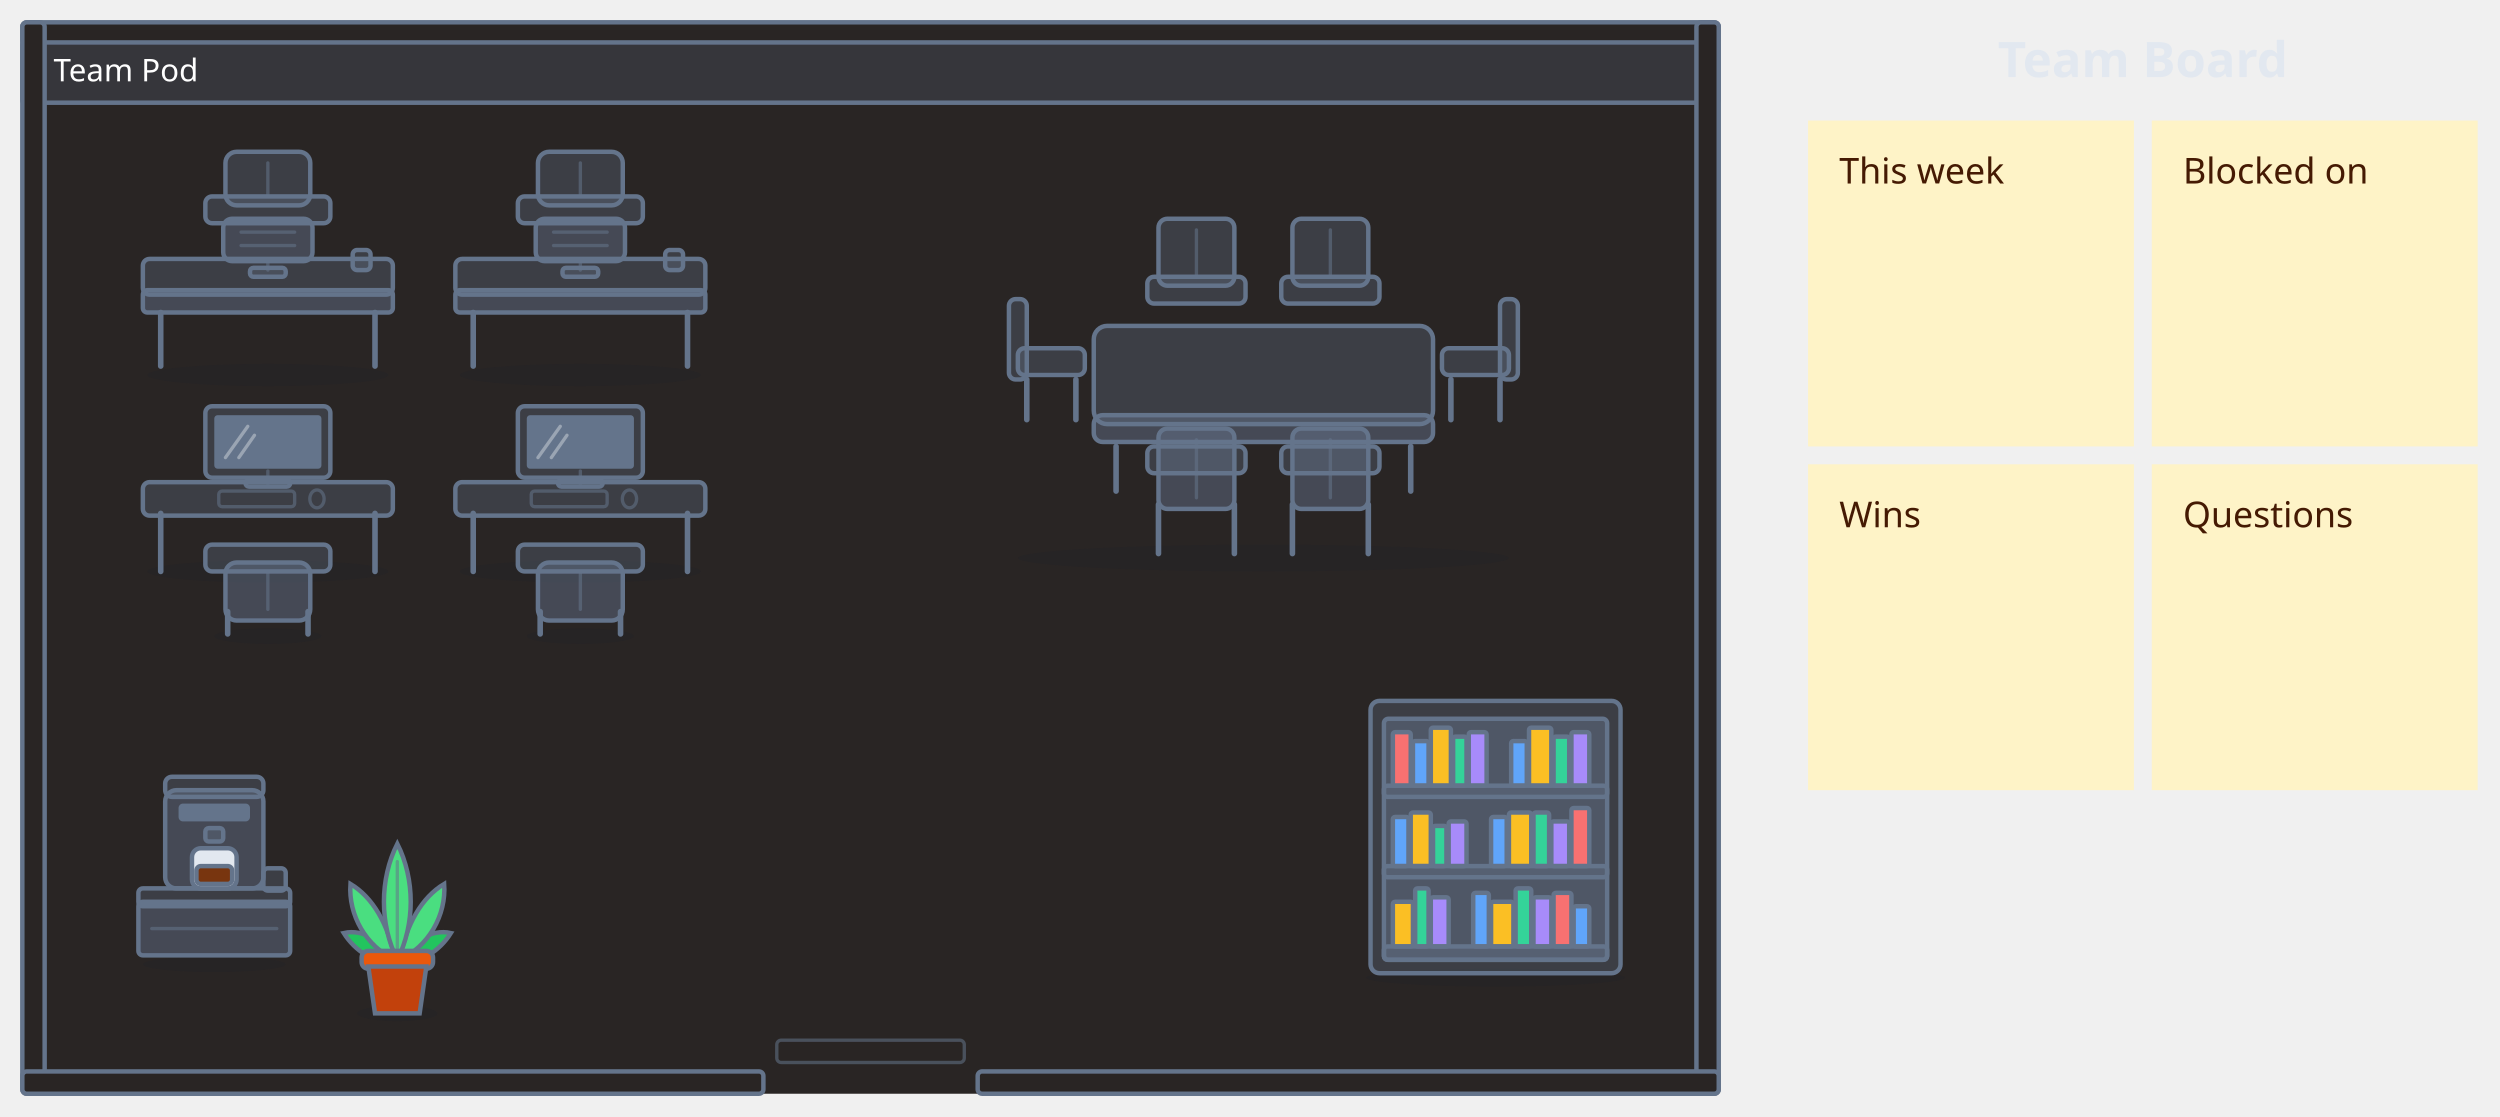
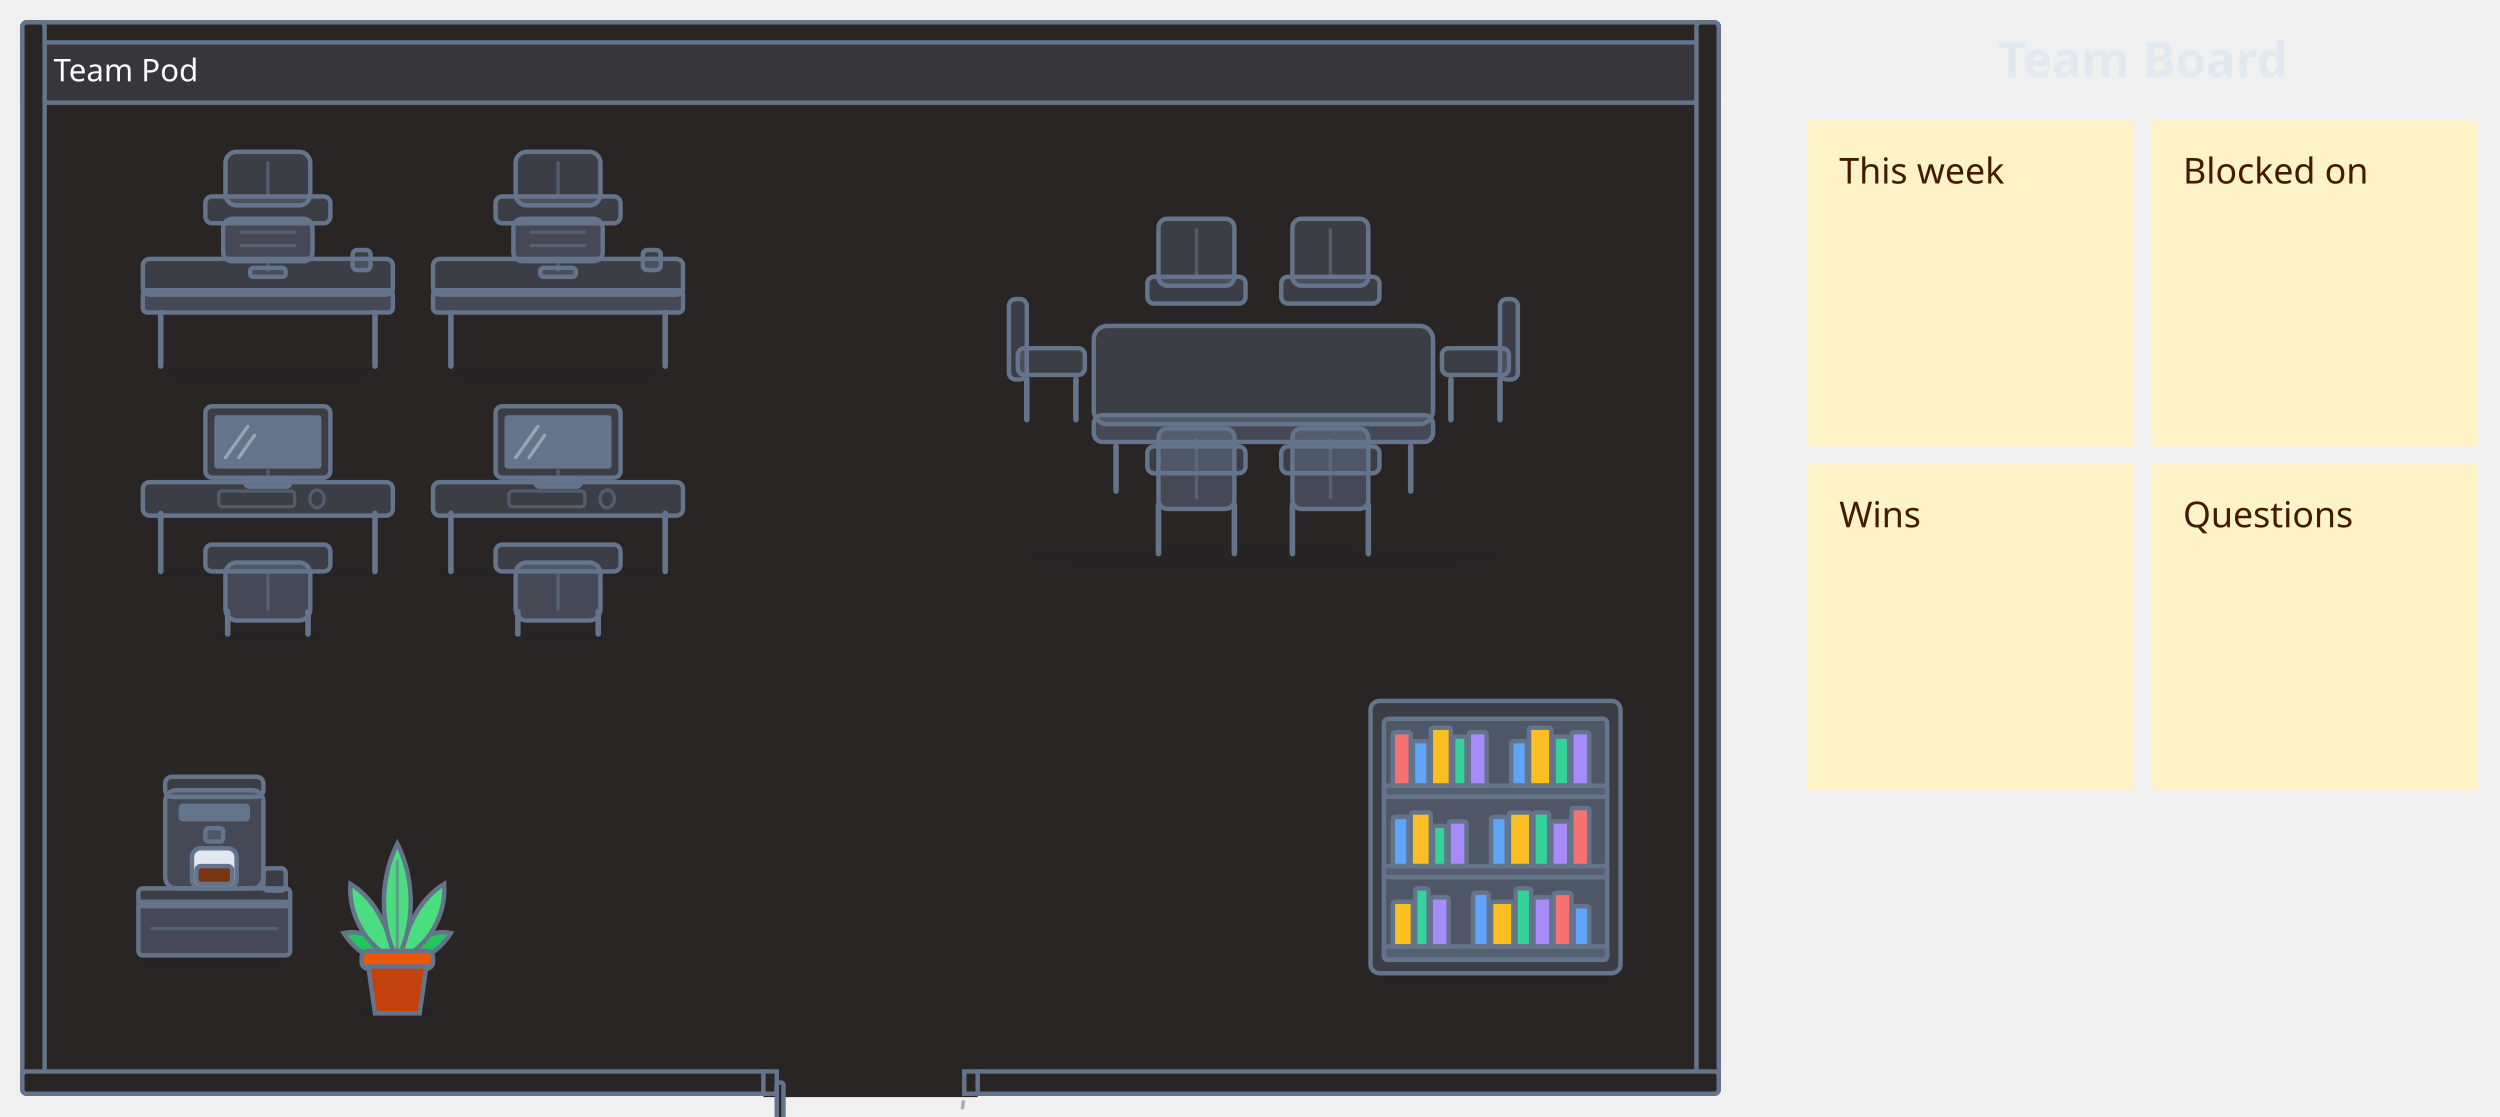
<svg xmlns="http://www.w3.org/2000/svg" width="1120" height="500" viewBox="-560 -262 1120 500">
  <g>
    <g font-family="system-ui, sans-serif">
      <g transform="translate(-550 -252)">
        <rect x="0" y="26" width="760" height="454" rx="3" fill="#292524" />
        <rect x="0" y="0" width="760" height="10" rx="2" fill="#292524" stroke="#64748b" stroke-width="2" />
        <rect x="0" y="9" width="760" height="27" rx="1" fill="#292524" stroke="#64748b" stroke-width="2" />
        <rect x="0" y="9" width="760" height="27" rx="1" fill="#64748b" opacity="0.22" />
        <rect x="0" y="0" width="10" height="480" rx="2" fill="#292524" stroke="#64748b" stroke-width="2" />
        <rect x="750" y="0" width="10" height="480" rx="2" fill="#292524" stroke="#64748b" stroke-width="2" />
-         <rect x="0" y="470" width="332" height="10" rx="2" fill="#292524" stroke="#64748b" stroke-width="2" />
-         <rect x="428" y="470" width="332" height="10" rx="2" fill="#292524" stroke="#64748b" stroke-width="2" />
-         <rect x="338" y="456" width="84" height="10" rx="2" fill="none" stroke="#64748b" stroke-width="1.5" opacity="0.55" stroke-linecap="round" />
+         <rect x="0" y="470" width="760" height="10" rx="2" fill="#292524" stroke="#64748b" stroke-width="2" />
      </g>
    </g>
    <text x="-536" y="-231" font-family="system-ui, sans-serif" font-size="14" font-weight="400" fill="#ffffff" text-anchor="start" dominant-baseline="central">
      <tspan x="-536" dy="0">Team Pod</tspan>
    </text>
+   </g>
+   <g>
+     <g font-family="system-ui, sans-serif">
+       <g transform="translate(-218 211)">
+         <rect x="0" y="5.5" width="96" height="13" fill="#292524" />
+         <rect x="0" y="7" width="6" height="10" fill="#292524" stroke="#64748b" stroke-width="2" />
+         <rect x="90" y="7" width="6" height="10" fill="#292524" stroke="#64748b" stroke-width="2" />
+         <path d="M90 12 A84 84 0 0 1 7.5 96" fill="none" stroke="#64748b" stroke-width="1.5" opacity="0.55" stroke-dasharray="4 4" />
+         <rect x="6" y="12" width="3" height="84" rx="1" fill="#292524" stroke="#64748b" stroke-width="2" />
+       </g>
+     </g>
  </g>
  <g>
    <g font-family="system-ui, sans-serif">
      <svg x="-500" y="-196" width="120" height="112" viewBox="0 0 120 112" preserveAspectRatio="xMidYMid meet" overflow="visible">
        <ellipse cx="60" cy="102" rx="54" ry="5" fill="#0f172a" opacity="0.12" />
        <rect x="41" y="2" width="38" height="24" rx="5" fill="rgba(100, 116, 139, 0.32)" stroke="#64748b" stroke-width="2" />
        <path d="M60 7v14" fill="none" stroke="#64748b" stroke-width="1.5" opacity="0.55" stroke-linecap="round" />
        <rect x="32" y="22" width="56" height="12" rx="3" fill="rgba(100, 116, 139, 0.32)" stroke="#64748b" stroke-width="2" />
        <path d="M12 74v24M108 74v24" fill="none" stroke="#64748b" stroke-width="2.5" stroke-linecap="round" />
        <rect x="4" y="50" width="112" height="16" rx="3" fill="rgba(100, 116, 139, 0.32)" stroke="#64748b" stroke-width="2" />
        <rect x="4" y="64" width="112" height="10" rx="2" fill="rgba(100, 116, 139, 0.32)" stroke="#64748b" stroke-width="2" />
        <rect x="4" y="64" width="112" height="10" rx="2" fill="#64748b" opacity="0.22" />
        <rect x="52" y="54" width="16" height="4" rx="1.5" fill="rgba(100, 116, 139, 0.32)" stroke="#64748b" stroke-width="2" />
        <path d="M60 50v5" fill="none" stroke="#64748b" stroke-width="1.5" opacity="0.55" stroke-linecap="round" />
        <rect x="40" y="32" width="40" height="19" rx="4" fill="rgba(100, 116, 139, 0.32)" stroke="#64748b" stroke-width="2" />
        <rect x="40" y="32" width="40" height="19" rx="4" fill="#64748b" opacity="0.22" />
        <path d="M48 38h24M48 44h24" fill="none" stroke="#64748b" stroke-width="1.5" opacity="0.55" stroke-linecap="round" />
        <rect x="98" y="46" width="8" height="9" rx="2" fill="rgba(100, 116, 139, 0.32)" stroke="#64748b" stroke-width="2" />
      </svg>
    </g>
  </g>
  <g>
    <g font-family="system-ui, sans-serif">
-       <svg x="-360" y="-196" width="120" height="112" viewBox="0 0 120 112" preserveAspectRatio="xMidYMid meet" overflow="visible">
+       <svg x="-370" y="-196" width="120" height="112" viewBox="0 0 120 112" preserveAspectRatio="xMidYMid meet" overflow="visible">
        <ellipse cx="60" cy="102" rx="54" ry="5" fill="#0f172a" opacity="0.12" />
        <rect x="41" y="2" width="38" height="24" rx="5" fill="rgba(100, 116, 139, 0.32)" stroke="#64748b" stroke-width="2" />
        <path d="M60 7v14" fill="none" stroke="#64748b" stroke-width="1.5" opacity="0.55" stroke-linecap="round" />
        <rect x="32" y="22" width="56" height="12" rx="3" fill="rgba(100, 116, 139, 0.32)" stroke="#64748b" stroke-width="2" />
        <path d="M12 74v24M108 74v24" fill="none" stroke="#64748b" stroke-width="2.5" stroke-linecap="round" />
        <rect x="4" y="50" width="112" height="16" rx="3" fill="rgba(100, 116, 139, 0.32)" stroke="#64748b" stroke-width="2" />
        <rect x="4" y="64" width="112" height="10" rx="2" fill="rgba(100, 116, 139, 0.32)" stroke="#64748b" stroke-width="2" />
        <rect x="4" y="64" width="112" height="10" rx="2" fill="#64748b" opacity="0.22" />
        <rect x="52" y="54" width="16" height="4" rx="1.5" fill="rgba(100, 116, 139, 0.32)" stroke="#64748b" stroke-width="2" />
        <path d="M60 50v5" fill="none" stroke="#64748b" stroke-width="1.5" opacity="0.55" stroke-linecap="round" />
        <rect x="40" y="32" width="40" height="19" rx="4" fill="rgba(100, 116, 139, 0.32)" stroke="#64748b" stroke-width="2" />
        <rect x="40" y="32" width="40" height="19" rx="4" fill="#64748b" opacity="0.22" />
        <path d="M48 38h24M48 44h24" fill="none" stroke="#64748b" stroke-width="1.5" opacity="0.55" stroke-linecap="round" />
        <rect x="98" y="46" width="8" height="9" rx="2" fill="rgba(100, 116, 139, 0.32)" stroke="#64748b" stroke-width="2" />
      </svg>
    </g>
  </g>
  <g>
    <g font-family="system-ui, sans-serif">
      <svg x="-500" y="-84" width="120" height="112" viewBox="0 0 120 112" preserveAspectRatio="xMidYMid meet" overflow="visible">
        <ellipse cx="60" cy="78" rx="54" ry="5" fill="#0f172a" opacity="0.12" />
        <path d="M12 52v26M108 52v26" fill="none" stroke="#64748b" stroke-width="2.5" stroke-linecap="round" />
        <rect x="4" y="38" width="112" height="15" rx="3" fill="rgba(100, 116, 139, 0.32)" stroke="#64748b" stroke-width="2" />
        <path d="M60 33v6" fill="none" stroke="#64748b" stroke-width="1.5" opacity="0.55" stroke-linecap="round" />
        <rect x="50" y="37" width="20" height="3" rx="1.5" fill="rgba(100, 116, 139, 0.32)" stroke="#64748b" stroke-width="2" />
        <rect x="32" y="4" width="56" height="32" rx="3" fill="rgba(100, 116, 139, 0.32)" stroke="#64748b" stroke-width="2" />
        <rect x="36" y="8" width="48" height="24" rx="1.5" fill="#64748b" />
        <path d="M41 27l10-14M47 27l7-10" fill="none" stroke="#ffffff" stroke-width="1.5" opacity="0.35" stroke-linecap="round" />
        <rect x="38" y="42" width="34" height="7" rx="1.5" fill="none" stroke="#64748b" stroke-width="1.5" opacity="0.55" stroke-linecap="round" />
        <ellipse cx="82" cy="45.5" rx="3.2" ry="4" fill="none" stroke="#64748b" stroke-width="1.5" opacity="0.55" stroke-linecap="round" />
        <ellipse cx="60" cy="107" rx="24" ry="3.5" fill="#0f172a" opacity="0.12" />
        <rect x="32" y="66" width="56" height="12" rx="3" fill="rgba(100, 116, 139, 0.32)" stroke="#64748b" stroke-width="2" />
        <path d="M42 96v10M78 96v10" fill="none" stroke="#64748b" stroke-width="2.5" stroke-linecap="round" />
        <rect x="41" y="74" width="38" height="26" rx="5" fill="rgba(100, 116, 139, 0.32)" stroke="#64748b" stroke-width="2" />
        <rect x="41" y="74" width="38" height="26" rx="5" fill="#64748b" opacity="0.22" />
        <path d="M60 79v16" fill="none" stroke="#64748b" stroke-width="1.5" opacity="0.55" stroke-linecap="round" />
      </svg>
    </g>
  </g>
  <g>
    <g font-family="system-ui, sans-serif">
-       <svg x="-360" y="-84" width="120" height="112" viewBox="0 0 120 112" preserveAspectRatio="xMidYMid meet" overflow="visible">
+       <svg x="-370" y="-84" width="120" height="112" viewBox="0 0 120 112" preserveAspectRatio="xMidYMid meet" overflow="visible">
        <ellipse cx="60" cy="78" rx="54" ry="5" fill="#0f172a" opacity="0.12" />
        <path d="M12 52v26M108 52v26" fill="none" stroke="#64748b" stroke-width="2.5" stroke-linecap="round" />
        <rect x="4" y="38" width="112" height="15" rx="3" fill="rgba(100, 116, 139, 0.32)" stroke="#64748b" stroke-width="2" />
        <path d="M60 33v6" fill="none" stroke="#64748b" stroke-width="1.5" opacity="0.55" stroke-linecap="round" />
        <rect x="50" y="37" width="20" height="3" rx="1.5" fill="rgba(100, 116, 139, 0.32)" stroke="#64748b" stroke-width="2" />
        <rect x="32" y="4" width="56" height="32" rx="3" fill="rgba(100, 116, 139, 0.32)" stroke="#64748b" stroke-width="2" />
        <rect x="36" y="8" width="48" height="24" rx="1.5" fill="#64748b" />
        <path d="M41 27l10-14M47 27l7-10" fill="none" stroke="#ffffff" stroke-width="1.5" opacity="0.35" stroke-linecap="round" />
        <rect x="38" y="42" width="34" height="7" rx="1.5" fill="none" stroke="#64748b" stroke-width="1.5" opacity="0.55" stroke-linecap="round" />
        <ellipse cx="82" cy="45.5" rx="3.2" ry="4" fill="none" stroke="#64748b" stroke-width="1.5" opacity="0.55" stroke-linecap="round" />
        <ellipse cx="60" cy="107" rx="24" ry="3.5" fill="#0f172a" opacity="0.12" />
        <rect x="32" y="66" width="56" height="12" rx="3" fill="rgba(100, 116, 139, 0.32)" stroke="#64748b" stroke-width="2" />
        <path d="M42 96v10M78 96v10" fill="none" stroke="#64748b" stroke-width="2.5" stroke-linecap="round" />
        <rect x="41" y="74" width="38" height="26" rx="5" fill="rgba(100, 116, 139, 0.32)" stroke="#64748b" stroke-width="2" />
        <rect x="41" y="74" width="38" height="26" rx="5" fill="#64748b" opacity="0.22" />
        <path d="M60 79v16" fill="none" stroke="#64748b" stroke-width="1.5" opacity="0.55" stroke-linecap="round" />
      </svg>
    </g>
  </g>
  <g>
    <g font-family="system-ui, sans-serif">
      <svg x="-110" y="-172" width="232" height="168" viewBox="0 0 232 168" preserveAspectRatio="xMidYMid meet" overflow="visible">
        <ellipse cx="116" cy="160" rx="110" ry="6" fill="#0f172a" opacity="0.12" />
        <rect x="69" y="8" width="34" height="30" rx="4" fill="rgba(100, 116, 139, 0.32)" stroke="#64748b" stroke-width="2" />
        <path d="M86 13v20" fill="none" stroke="#64748b" stroke-width="1.5" opacity="0.55" stroke-linecap="round" />
        <rect x="64" y="34" width="44" height="12" rx="3" fill="rgba(100, 116, 139, 0.32)" stroke="#64748b" stroke-width="2" />
        <rect x="129" y="8" width="34" height="30" rx="4" fill="rgba(100, 116, 139, 0.32)" stroke="#64748b" stroke-width="2" />
        <path d="M146 13v20" fill="none" stroke="#64748b" stroke-width="1.5" opacity="0.55" stroke-linecap="round" />
        <rect x="124" y="34" width="44" height="12" rx="3" fill="rgba(100, 116, 139, 0.32)" stroke="#64748b" stroke-width="2" />
        <path d="M10 80v18M32 80v18" fill="none" stroke="#64748b" stroke-width="2.5" stroke-linecap="round" />
        <rect x="6" y="66" width="30" height="12" rx="3" fill="rgba(100, 116, 139, 0.32)" stroke="#64748b" stroke-width="2" />
        <rect x="2" y="44" width="8" height="36" rx="3" fill="rgba(100, 116, 139, 0.32)" stroke="#64748b" stroke-width="2" />
        <path d="M200 80v18M222 80v18" fill="none" stroke="#64748b" stroke-width="2.5" stroke-linecap="round" />
        <rect x="196" y="66" width="30" height="12" rx="3" fill="rgba(100, 116, 139, 0.32)" stroke="#64748b" stroke-width="2" />
        <rect x="222" y="44" width="8" height="36" rx="3" fill="rgba(100, 116, 139, 0.32)" stroke="#64748b" stroke-width="2" />
        <path d="M50 110v20M182 110v20" fill="none" stroke="#64748b" stroke-width="2.5" stroke-linecap="round" />
        <rect x="40" y="56" width="152" height="44" rx="6" fill="rgba(100, 116, 139, 0.32)" stroke="#64748b" stroke-width="2" />
        <rect x="40" y="96" width="152" height="12" rx="4" fill="rgba(100, 116, 139, 0.32)" stroke="#64748b" stroke-width="2" />
        <rect x="40" y="96" width="152" height="12" rx="4" fill="#64748b" opacity="0.22" />
        <path d="M69 136v22M103 136v22" fill="none" stroke="#64748b" stroke-width="2.5" stroke-linecap="round" />
        <rect x="64" y="110" width="44" height="12" rx="3" fill="rgba(100, 116, 139, 0.32)" stroke="#64748b" stroke-width="2" />
        <rect x="69" y="102" width="34" height="36" rx="4" fill="rgba(100, 116, 139, 0.32)" stroke="#64748b" stroke-width="2" />
        <rect x="69" y="102" width="34" height="36" rx="4" fill="#64748b" opacity="0.22" />
        <path d="M86 107v26" fill="none" stroke="#64748b" stroke-width="1.5" opacity="0.55" stroke-linecap="round" />
        <path d="M129 136v22M163 136v22" fill="none" stroke="#64748b" stroke-width="2.5" stroke-linecap="round" />
        <rect x="124" y="110" width="44" height="12" rx="3" fill="rgba(100, 116, 139, 0.32)" stroke="#64748b" stroke-width="2" />
        <rect x="129" y="102" width="34" height="36" rx="4" fill="rgba(100, 116, 139, 0.32)" stroke="#64748b" stroke-width="2" />
        <rect x="129" y="102" width="34" height="36" rx="4" fill="#64748b" opacity="0.22" />
        <path d="M146 107v26" fill="none" stroke="#64748b" stroke-width="1.5" opacity="0.55" stroke-linecap="round" />
      </svg>
    </g>
  </g>
  <g>
    <g font-family="system-ui, sans-serif">
      <svg x="-500" y="78" width="72" height="96" viewBox="0 0 72 96" preserveAspectRatio="xMidYMid meet" overflow="visible">
        <ellipse cx="36" cy="92" rx="32" ry="3.5" fill="#0f172a" opacity="0.12" />
        <rect x="2" y="64" width="68" height="24" rx="2" fill="rgba(100, 116, 139, 0.32)" stroke="#64748b" stroke-width="2" />
        <rect x="2" y="64" width="68" height="24" rx="2" fill="#64748b" opacity="0.22" />
        <path d="M8 76h56" fill="none" stroke="#64748b" stroke-width="1.5" opacity="0.55" stroke-linecap="round" />
        <rect x="2" y="58" width="68" height="8" rx="2" fill="rgba(100, 116, 139, 0.32)" stroke="#64748b" stroke-width="2" />
        <rect x="14" y="14" width="44" height="44" rx="5" fill="rgba(100, 116, 139, 0.32)" stroke="#64748b" stroke-width="2" />
        <rect x="14" y="14" width="44" height="44" rx="5" fill="#64748b" opacity="0.22" />
        <rect x="14" y="8" width="44" height="9" rx="3" fill="rgba(100, 116, 139, 0.32)" stroke="#64748b" stroke-width="2" />
        <rect x="20" y="20" width="32" height="8" rx="2" fill="#64748b" />
        <rect x="32" y="31" width="8" height="6" rx="1.5" fill="rgba(100, 116, 139, 0.32)" stroke="#64748b" stroke-width="2" />
        <rect x="26" y="40" width="20" height="18" rx="4" fill="#e2e8f0" stroke="#64748b" stroke-width="2" />
        <rect x="28" y="48" width="16" height="8" rx="2" fill="#78350f" stroke="#64748b" stroke-width="2" />
        <rect x="58" y="49" width="10" height="10" rx="2" fill="rgba(100, 116, 139, 0.32)" stroke="#64748b" stroke-width="2" />
      </svg>
    </g>
  </g>
  <g>
    <g font-family="system-ui, sans-serif">
      <svg x="-410" y="108" width="56" height="88" viewBox="0 0 56 88" preserveAspectRatio="xMidYMid meet" overflow="visible">
        <ellipse cx="28" cy="84" rx="18" ry="3.5" fill="#0f172a" opacity="0.12" />
        <path d="M27 61C18 62 9 56 4 48C13 46 22 52 27 61Z" fill="#22c55e" stroke="#64748b" stroke-width="2" />
        <path d="M29 61C38 62 47 56 52 48C43 46 34 52 29 61Z" fill="#22c55e" stroke="#64748b" stroke-width="2" />
        <path d="M27 60C14 54 6 40 7 26C17 32 24 44 27 60Z" fill="#4ade80" stroke="#64748b" stroke-width="2" />
        <path d="M29 60C42 54 50 40 49 26C39 32 32 44 29 60Z" fill="#4ade80" stroke="#64748b" stroke-width="2" />
        <path d="M28 60C20 44 20 24 28 8C36 24 36 44 28 60Z" fill="#4ade80" stroke="#64748b" stroke-width="2" />
        <path d="M28 56V16" fill="none" stroke="#64748b" stroke-width="1.5" opacity="0.55" stroke-linecap="round" />
        <rect x="12" y="56" width="32" height="8" rx="3" fill="#ea580c" stroke="#64748b" stroke-width="2" />
        <path d="M15 63H41L38 84H18Z" fill="#c2410c" stroke="#64748b" stroke-width="2" />
      </svg>
    </g>
  </g>
  <g>
    <g font-family="system-ui, sans-serif">
      <svg x="50" y="48" width="120" height="132" viewBox="0 0 120 132" preserveAspectRatio="xMidYMid meet" overflow="visible">
        <ellipse cx="60" cy="128" rx="58" ry="4" fill="#0f172a" opacity="0.12" />
        <rect x="4" y="4" width="112" height="122" rx="4" fill="rgba(100, 116, 139, 0.32)" stroke="#64748b" stroke-width="2" />
        <rect x="10" y="12" width="100" height="108" rx="2" fill="rgba(100, 116, 139, 0.32)" stroke="#64748b" stroke-width="2" />
        <rect x="10" y="12" width="100" height="108" rx="2" fill="#64748b" opacity="0.22" />
        <rect x="14" y="18" width="8" height="24" rx="1" fill="#f87171" stroke="#64748b" stroke-width="2" />
        <rect x="23" y="22" width="7" height="20" rx="1" fill="#60a5fa" stroke="#64748b" stroke-width="2" />
        <rect x="31" y="16" width="9" height="26" rx="1" fill="#fbbf24" stroke="#64748b" stroke-width="2" />
        <rect x="41" y="20" width="6" height="22" rx="1" fill="#34d399" stroke="#64748b" stroke-width="2" />
        <rect x="48" y="18" width="8" height="24" rx="1" fill="#a78bfa" stroke="#64748b" stroke-width="2" />
        <rect x="67" y="22" width="7" height="20" rx="1" fill="#60a5fa" stroke="#64748b" stroke-width="2" />
        <rect x="75" y="16" width="10" height="26" rx="1" fill="#fbbf24" stroke="#64748b" stroke-width="2" />
        <rect x="86" y="20" width="7" height="22" rx="1" fill="#34d399" stroke="#64748b" stroke-width="2" />
        <rect x="94" y="18" width="8" height="24" rx="1" fill="#a78bfa" stroke="#64748b" stroke-width="2" />
        <rect x="10" y="42" width="100" height="5" rx="1.5" fill="rgba(100, 116, 139, 0.32)" stroke="#64748b" stroke-width="2" />
        <rect x="14" y="56" width="7" height="22" rx="1" fill="#60a5fa" stroke="#64748b" stroke-width="2" />
        <rect x="22" y="54" width="9" height="24" rx="1" fill="#fbbf24" stroke="#64748b" stroke-width="2" />
        <rect x="32" y="60" width="6" height="18" rx="1" fill="#34d399" stroke="#64748b" stroke-width="2" />
        <rect x="39" y="58" width="8" height="20" rx="1" fill="#a78bfa" stroke="#64748b" stroke-width="2" />
        <rect x="58" y="56" width="7" height="22" rx="1" fill="#60a5fa" stroke="#64748b" stroke-width="2" />
        <rect x="66" y="54" width="10" height="24" rx="1" fill="#fbbf24" stroke="#64748b" stroke-width="2" />
        <rect x="77" y="54" width="7" height="24" rx="1" fill="#34d399" stroke="#64748b" stroke-width="2" />
        <rect x="85" y="58" width="8" height="20" rx="1" fill="#a78bfa" stroke="#64748b" stroke-width="2" />
        <rect x="94" y="52" width="8" height="26" rx="1" fill="#f87171" stroke="#64748b" stroke-width="2" />
        <rect x="10" y="78" width="100" height="5" rx="1.5" fill="rgba(100, 116, 139, 0.32)" stroke="#64748b" stroke-width="2" />
        <rect x="14" y="94" width="9" height="20" rx="1" fill="#fbbf24" stroke="#64748b" stroke-width="2" />
        <rect x="24" y="88" width="6" height="26" rx="1" fill="#34d399" stroke="#64748b" stroke-width="2" />
        <rect x="31" y="92" width="8" height="22" rx="1" fill="#a78bfa" stroke="#64748b" stroke-width="2" />
        <rect x="50" y="90" width="7" height="24" rx="1" fill="#60a5fa" stroke="#64748b" stroke-width="2" />
        <rect x="58" y="94" width="10" height="20" rx="1" fill="#fbbf24" stroke="#64748b" stroke-width="2" />
        <rect x="69" y="88" width="7" height="26" rx="1" fill="#34d399" stroke="#64748b" stroke-width="2" />
        <rect x="77" y="92" width="8" height="22" rx="1" fill="#a78bfa" stroke="#64748b" stroke-width="2" />
        <rect x="86" y="90" width="8" height="24" rx="1" fill="#f87171" stroke="#64748b" stroke-width="2" />
        <rect x="95" y="96" width="7" height="18" rx="1" fill="#60a5fa" stroke="#64748b" stroke-width="2" />
        <rect x="10" y="114" width="100" height="6" rx="1.5" fill="rgba(100, 116, 139, 0.32)" stroke="#64748b" stroke-width="2" />
      </svg>
    </g>
  </g>
  <g>
    <text x="400" y="-236" font-family="system-ui, sans-serif" font-size="22" font-weight="600" fill="#e2e8f0" text-anchor="middle" dominant-baseline="central">
      <tspan x="400" dy="0">Team Board</tspan>
    </text>
  </g>
  <g>
    <rect x="250" y="-208" width="146" height="146" rx="0" fill="#fef3c7" stroke="none" stroke-width="1.5" />
    <text x="264" y="-186" font-family="system-ui, sans-serif" font-size="16" font-weight="400" fill="#451a03" text-anchor="start" dominant-baseline="central">
      <tspan x="264" dy="0">This week</tspan>
    </text>
  </g>
  <g>
    <rect x="404" y="-208" width="146" height="146" rx="0" fill="#fef3c7" stroke="none" stroke-width="1.5" />
    <text x="418" y="-186" font-family="system-ui, sans-serif" font-size="16" font-weight="400" fill="#451a03" text-anchor="start" dominant-baseline="central">
      <tspan x="418" dy="0">Blocked on</tspan>
    </text>
  </g>
  <g>
    <rect x="250" y="-54" width="146" height="146" rx="0" fill="#fef3c7" stroke="none" stroke-width="1.5" />
    <text x="264" y="-32" font-family="system-ui, sans-serif" font-size="16" font-weight="400" fill="#451a03" text-anchor="start" dominant-baseline="central">
      <tspan x="264" dy="0">Wins</tspan>
    </text>
  </g>
  <g>
    <rect x="404" y="-54" width="146" height="146" rx="0" fill="#fef3c7" stroke="none" stroke-width="1.5" />
    <text x="418" y="-32" font-family="system-ui, sans-serif" font-size="16" font-weight="400" fill="#451a03" text-anchor="start" dominant-baseline="central">
      <tspan x="418" dy="0">Questions</tspan>
    </text>
  </g>
</svg>
